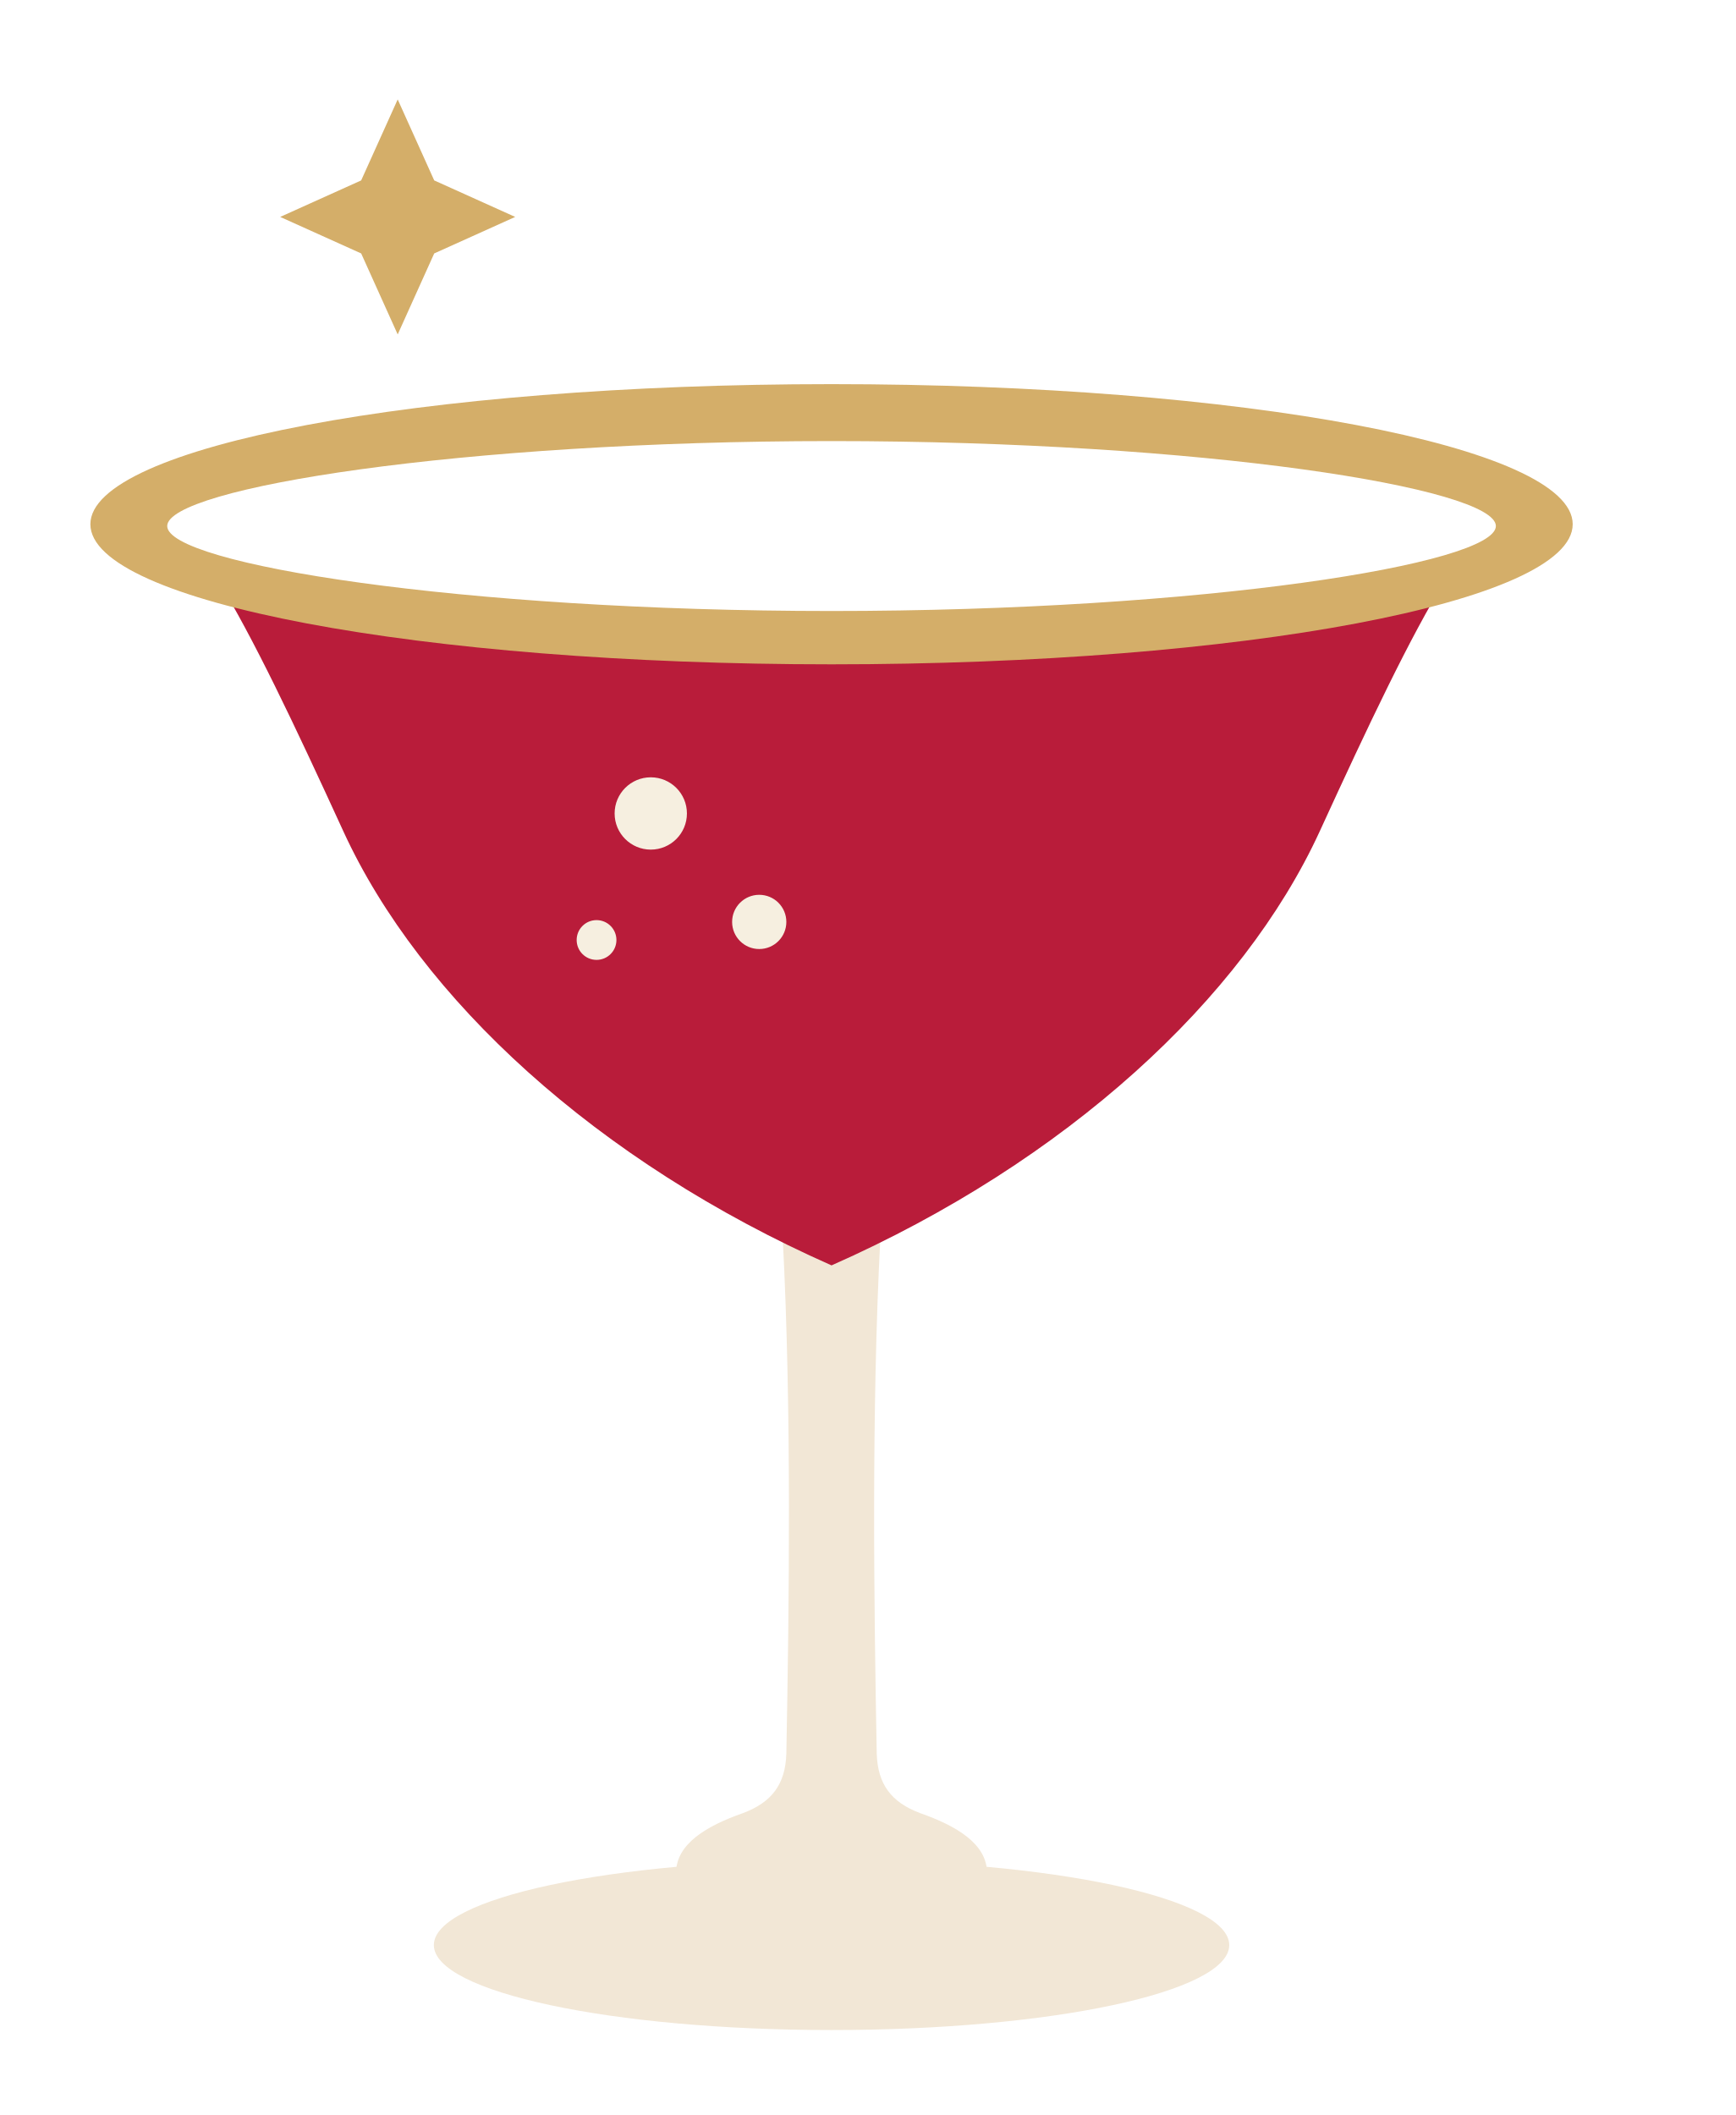
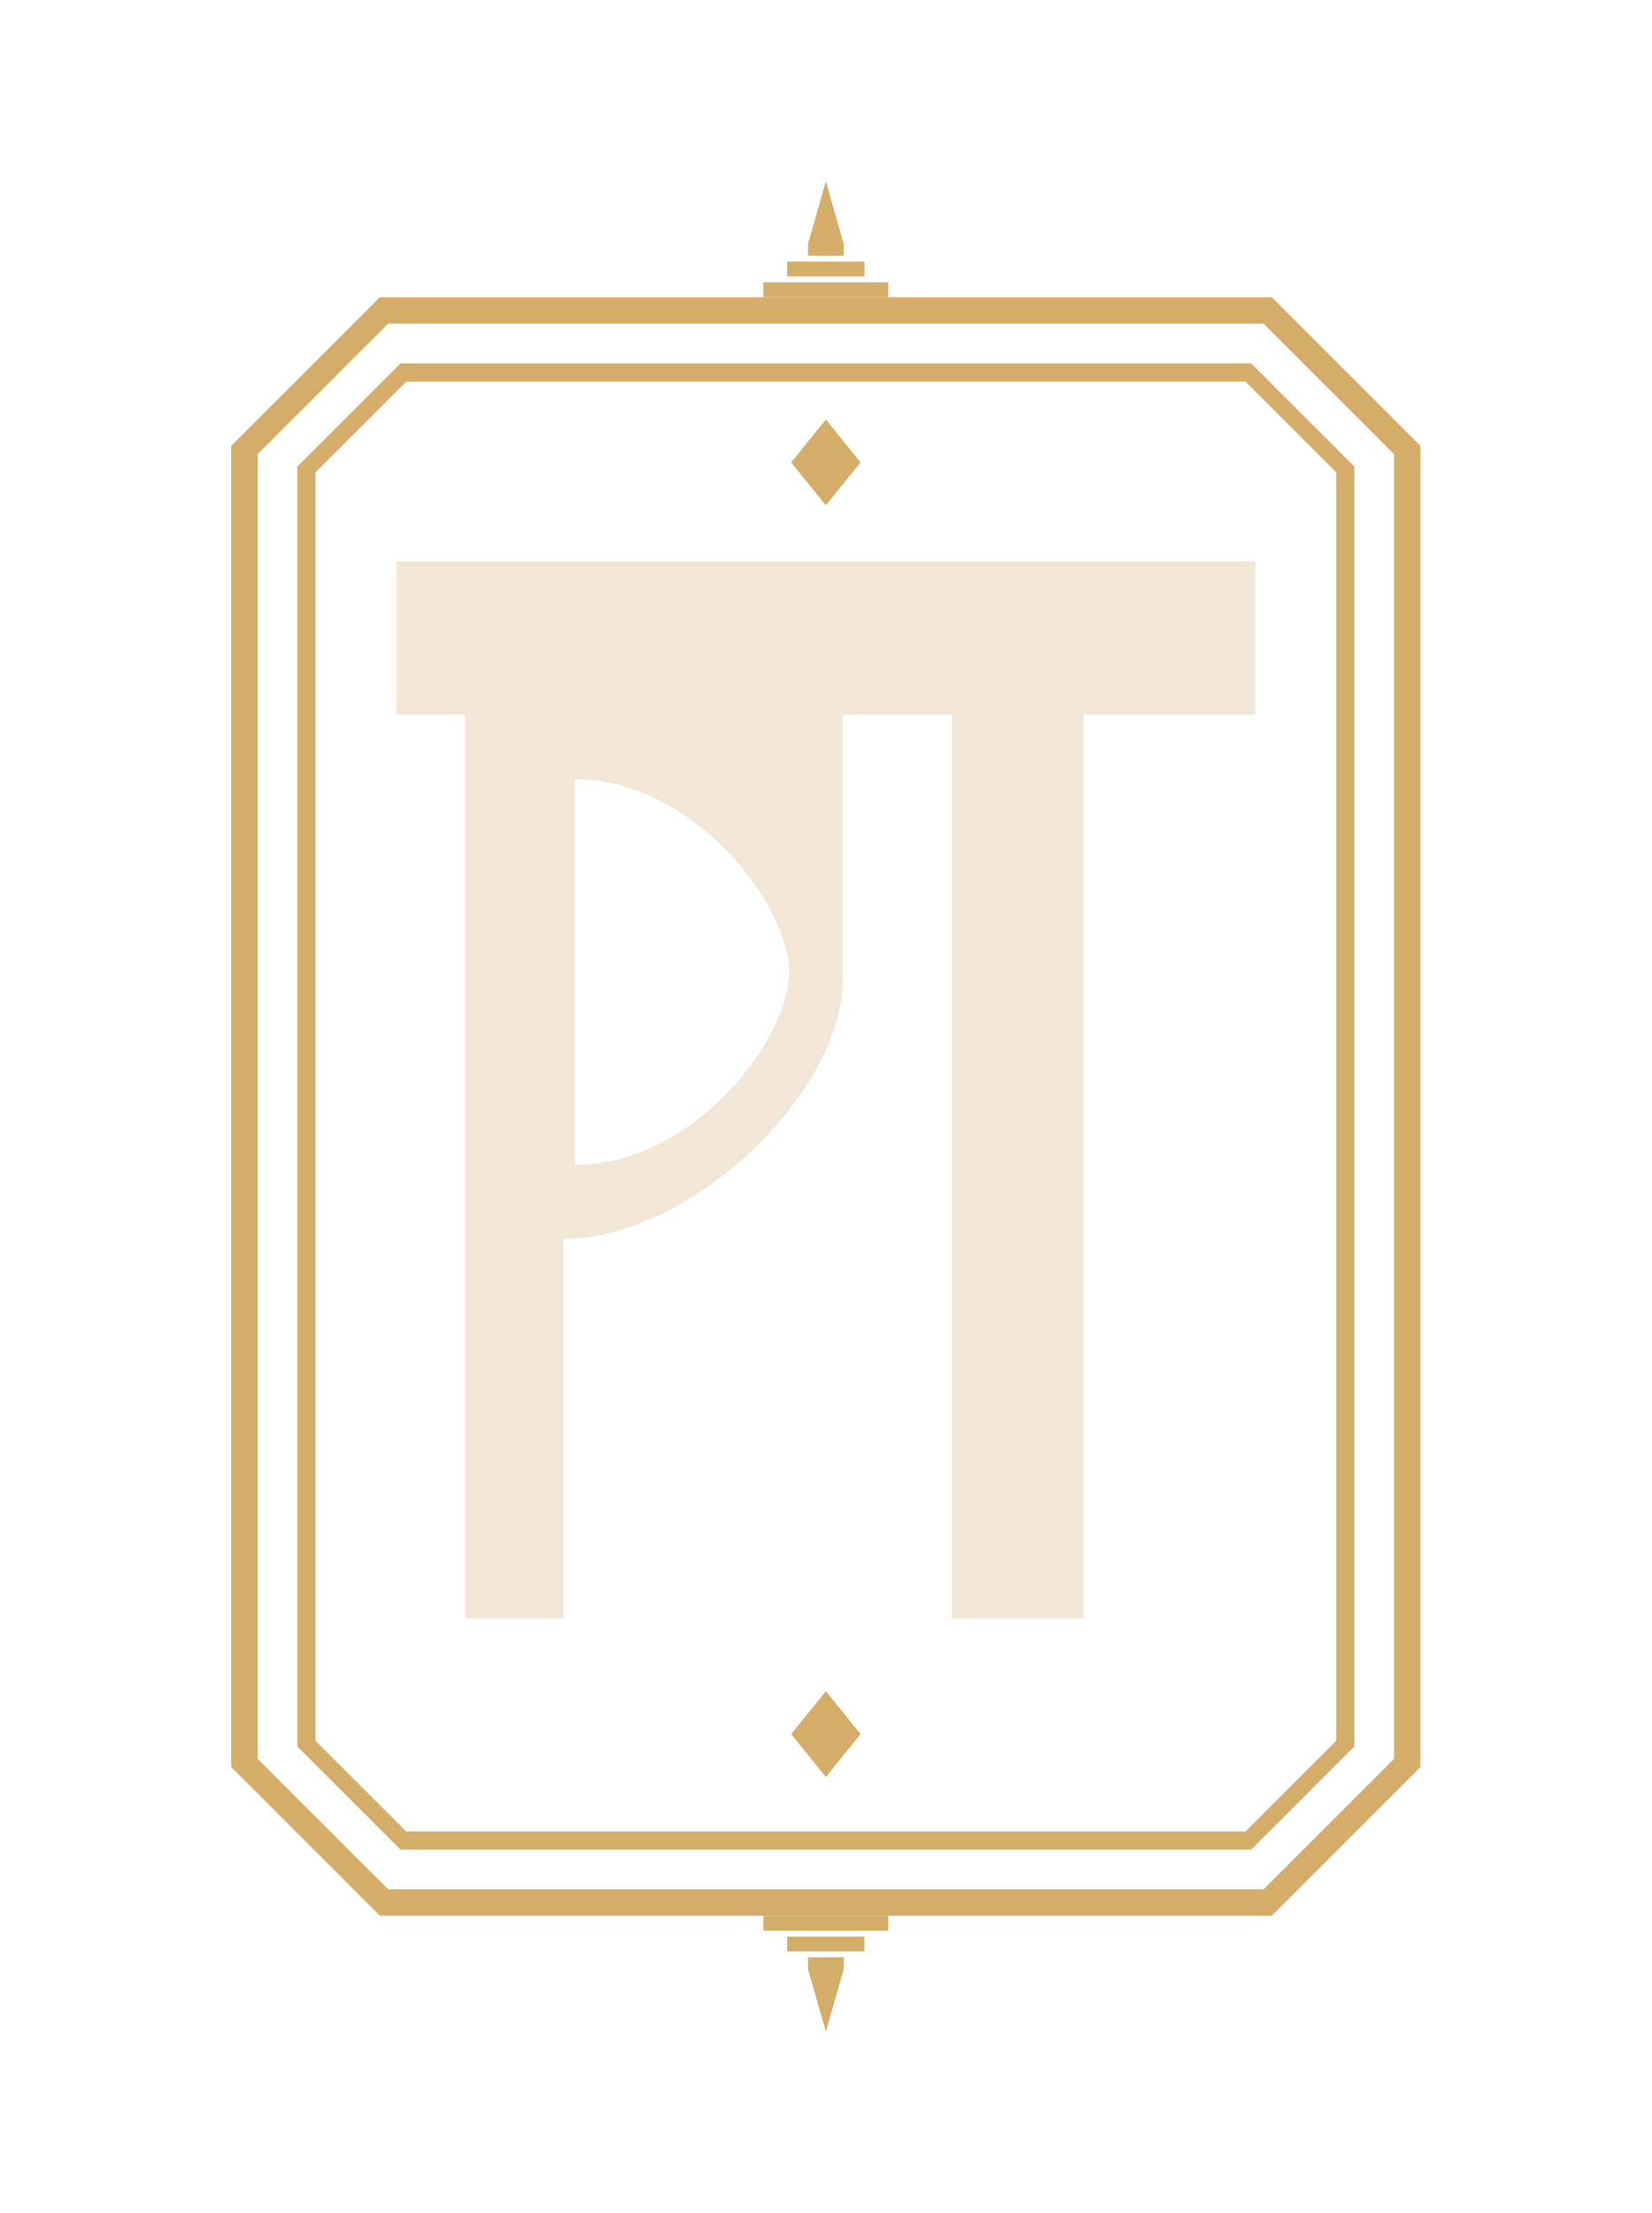
- <svg xmlns="http://www.w3.org/2000/svg" viewBox="8 22 192 234" role="img" aria-labelledby="title desc">
-   <g id="mark">
-     <path d="M 94.60,159.00 C 95.60,178.00 95.30,200.00 95.00,216.00 C 94.90,219.40 93.40,221.40 90.20,222.60 C 86.20,224.00 82.80,226.00 82.80,229.20 L 82.80,231.00 L 117.20,231.00 L 117.20,229.20 C 117.20,226.00 113.80,224.00 109.80,222.60 C 106.60,221.40 105.10,219.40 105.00,216.00 C 104.70,200.00 104.40,178.00 105.40,159.00 C 103.60,161.20 96.40,161.20 94.60,159.00 Z" fill="#F2E7D6" />
-     <ellipse cx="100" cy="237.2" rx="44" ry="9.4" fill="#F2E7D6" />
-     <path d="M 32.00,86.00 C 36.00,92.50 40.50,102.00 46.00,114.00 C 54.50,132.50 74.00,150.50 100.00,162.00 C 126.00,150.50 145.50,132.50 154.00,114.00 C 159.50,102.00 164.00,92.50 168.00,86.00 C 148.00,96.50 52.00,96.50 32.00,86.00 Z" fill="#B91C3A" />
-     <g fill="#F6EFE0">
-       <circle cx="80" cy="112" r="4.0" />
-       <circle cx="92" cy="124" r="3.0" />
-       <circle cx="74" cy="126" r="2.2" />
-     </g>
-     <path d="M 100.00,64.50 C 145.50,64.50 182.00,71.40 182.00,80.00 C 182.00,88.60 145.50,95.50 100.00,95.50 C 54.50,95.50 18.00,88.60 18.00,80.00 C 18.00,71.40 54.50,64.50 100.00,64.50 Z M 100.00,70.80 C 59.00,70.80 26.50,76.00 26.50,80.20 C 26.50,84.40 59.00,89.60 100.00,89.60 C 141.00,89.60 173.50,84.40 173.50,80.20 C 173.50,76.00 141.00,70.80 100.00,70.80 Z" fill="#D4AE69" fill-rule="evenodd" />
-     <path d="M 52.00,33.00 L 56.04,41.96 L 65.00,46.00 L 56.04,50.04 L 52.00,59.00 L 47.96,50.04 L 39.00,46.00 L 47.96,41.96 Z" fill="#D4AE69" />
+ <svg xmlns="http://www.w3.org/2000/svg" viewBox="0.00 0.00 200.00 268.00" role="img" aria-labelledby="title desc">
+   <g id="mark-deco">
+     <path d="M 47.00,39.20 L 153.00,39.20 L 168.80,55.00 L 168.80,213.00 L 153.00,228.80 L 47.00,228.80 L 31.20,213.00 L 31.20,55.00 Z" fill="none" />
+     <path d="M 46.00,36.00 L 154.00,36.00 L 172.00,54.00 L 172.00,214.00 L 154.00,232.00 L 46.00,232.00 L 28.00,214.00 L 28.00,54.00 Z M 47.00,39.20 L 153.00,39.20 L 168.80,55.00 L 168.80,213.00 L 153.00,228.80 L 47.00,228.80 L 31.20,213.00 L 31.20,55.00 Z" fill="#D4AE69" fill-rule="evenodd" />
+     <path d="M 48.50,44.00 L 151.50,44.00 L 164.00,56.50 L 164.00,211.50 L 151.50,224.00 L 48.50,224.00 L 36.00,211.50 L 36.00,56.50 Z M 49.20,46.20 L 150.80,46.20 L 161.80,57.20 L 161.80,210.80 L 150.80,221.80 L 49.20,221.80 L 38.20,210.80 L 38.20,57.20 Z" fill="#D4AE69" fill-rule="evenodd" />
+     <path d="M 92.44,36.00 L 107.56,36.00 L 107.56,34.20 L 92.44,34.20 Z M 95.32,33.48 L 104.68,33.48 L 104.68,31.68 L 95.32,31.68 Z M 97.84,30.96 L 102.16,30.96 L 102.16,29.52 L 97.84,29.52 Z M 97.84,29.52 L 102.16,29.52 L 100.00,21.96 Z" fill="#D4AE69" />
+     <path d="M 92.44,232.00 L 107.56,232.00 L 107.56,233.80 L 92.44,233.80 Z M 95.32,234.52 L 104.68,234.52 L 104.68,236.32 L 95.32,236.32 Z M 97.84,237.04 L 102.16,237.04 L 102.16,238.48 L 97.84,238.48 Z M 97.84,238.48 L 102.16,238.48 L 100.00,246.04 Z" fill="#D4AE69" />
+     <path d="M 100.00,50.80 L 104.20,56.00 L 100.00,61.20 L 95.80,56.00 Z" fill="#D4AE69" />
+     <path d="M 100.00,204.80 L 104.20,210.00 L 100.00,215.20 L 95.80,210.00 Z" fill="#D4AE69" />
+     <path d="M 48.00,68.00 L 152.00,68.00 L 152.00,86.56 L 131.20,86.56 L 131.20,196.00 L 115.27,196.00 L 115.27,86.56 L 102.09,86.56 C 102.09,104.02 102.09,118.30 102.09,118.30 C 102.09,132.58 83.45,150.04 68.20,150.04 L 68.20,196.00 L 56.32,196.00 L 56.32,86.56 L 48.00,86.56 Z M 69.63,94.36 L 69.63,141.08 C 83.89,141.08 95.56,125.89 95.56,117.72 C 95.56,109.54 83.89,94.36 69.63,94.36 Z" fill="#F2E7D6" fill-rule="evenodd" />
  </g>
</svg>
